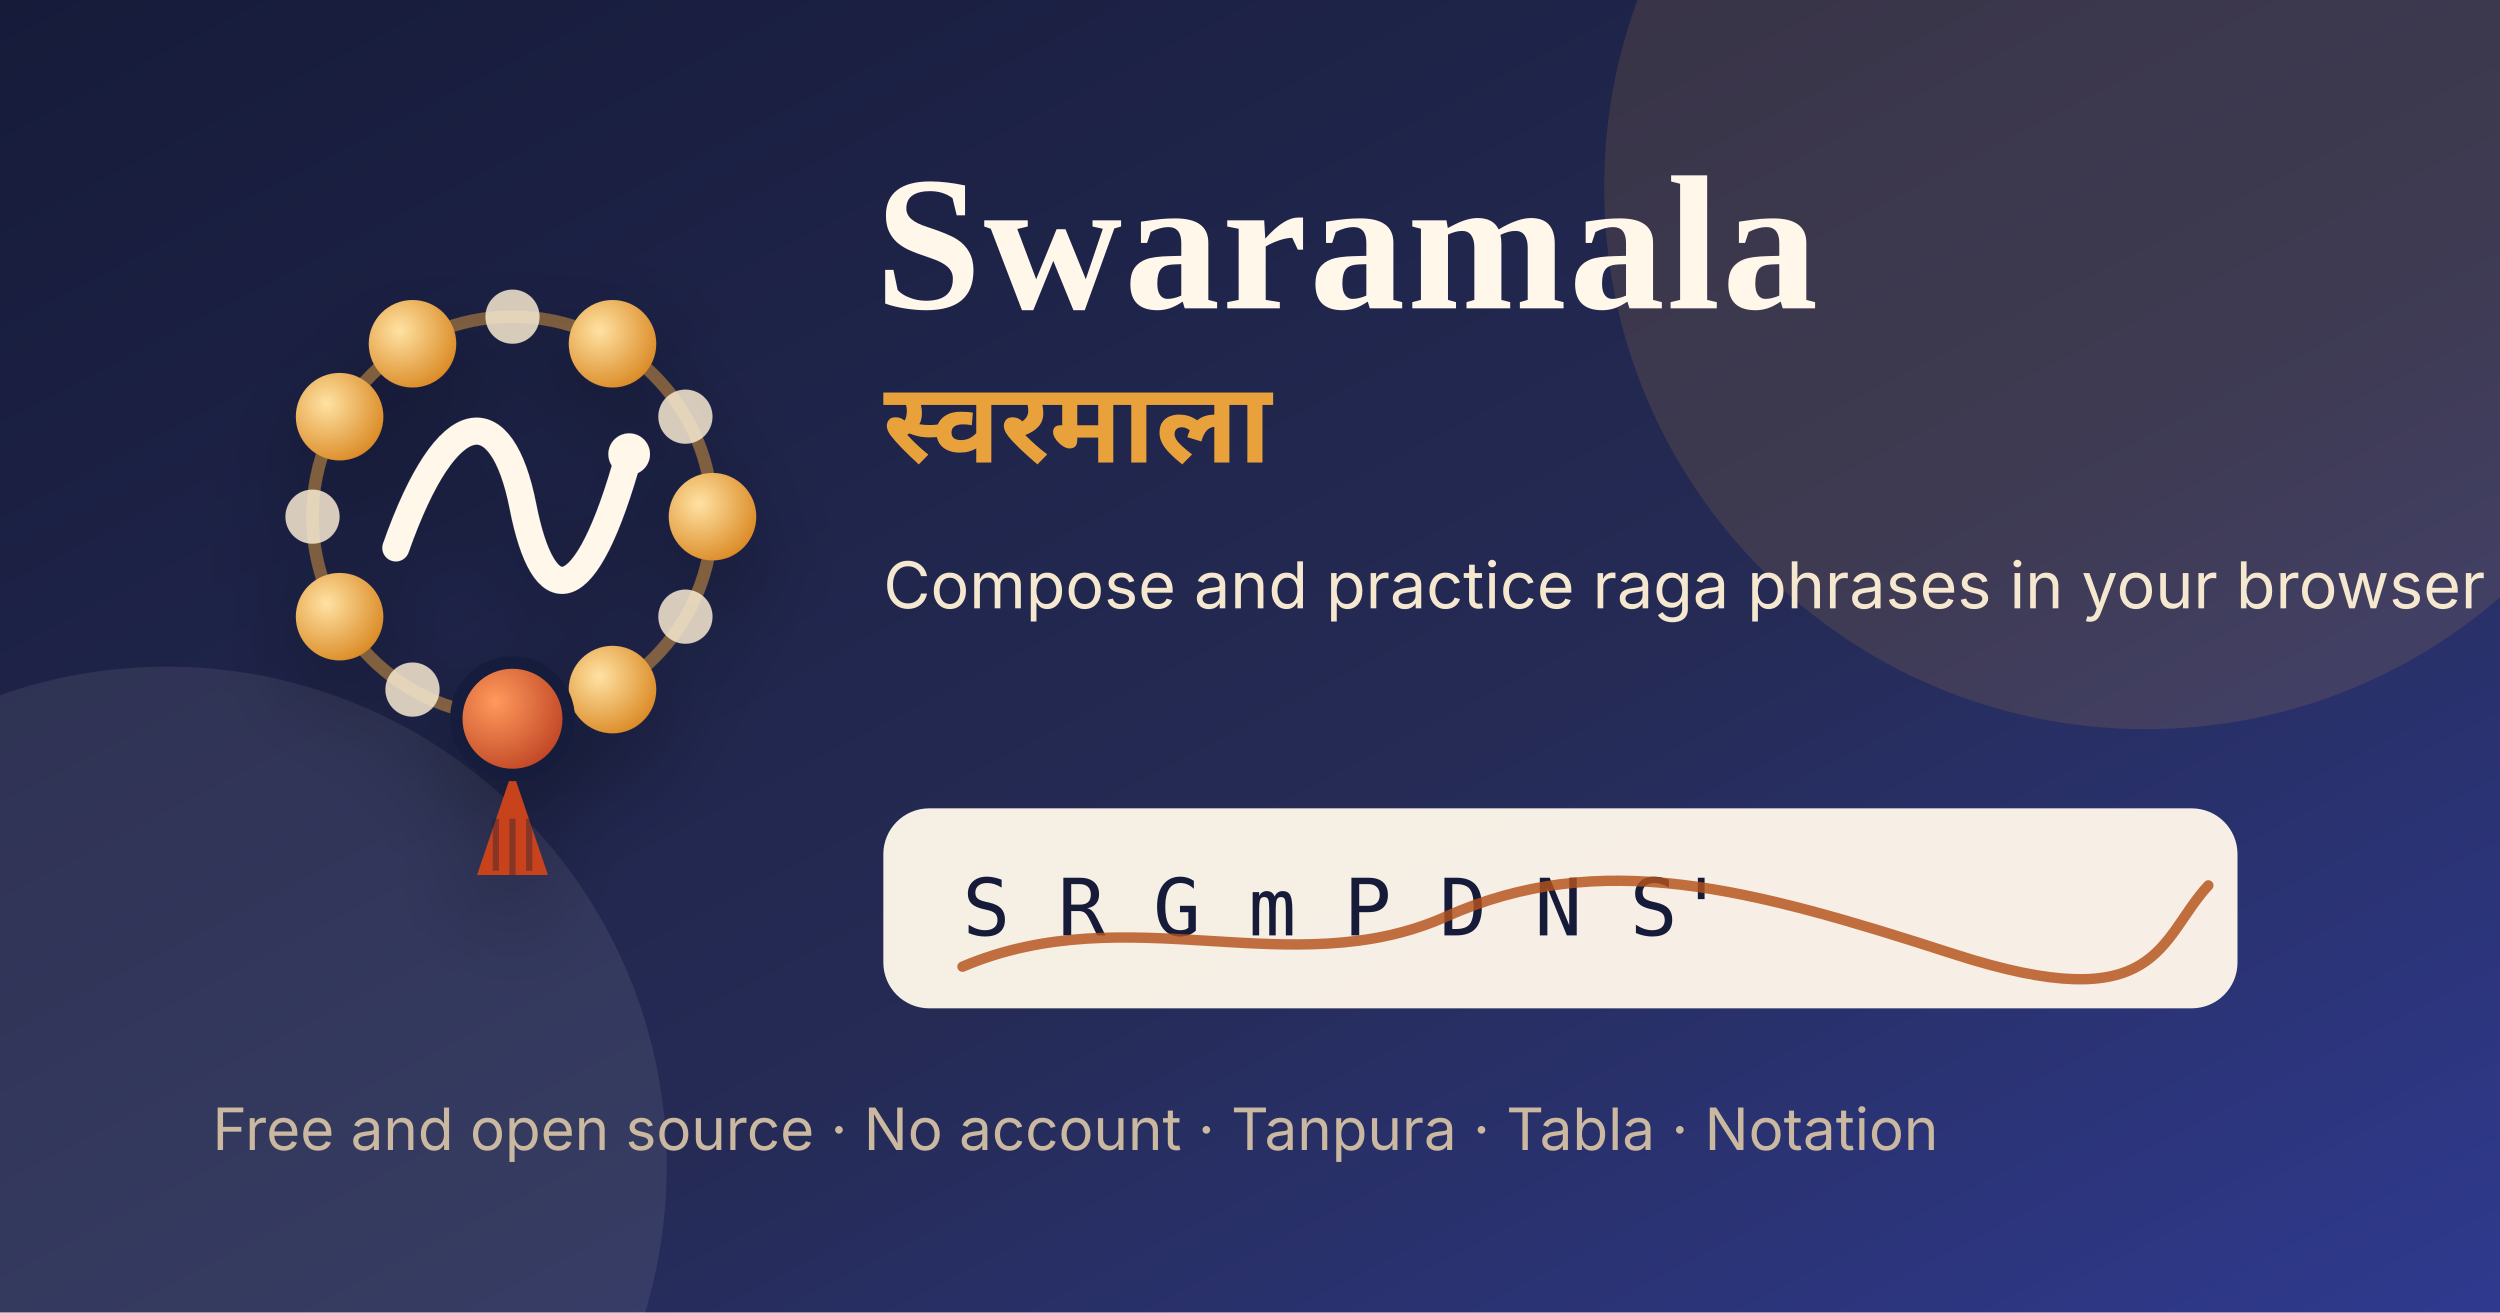
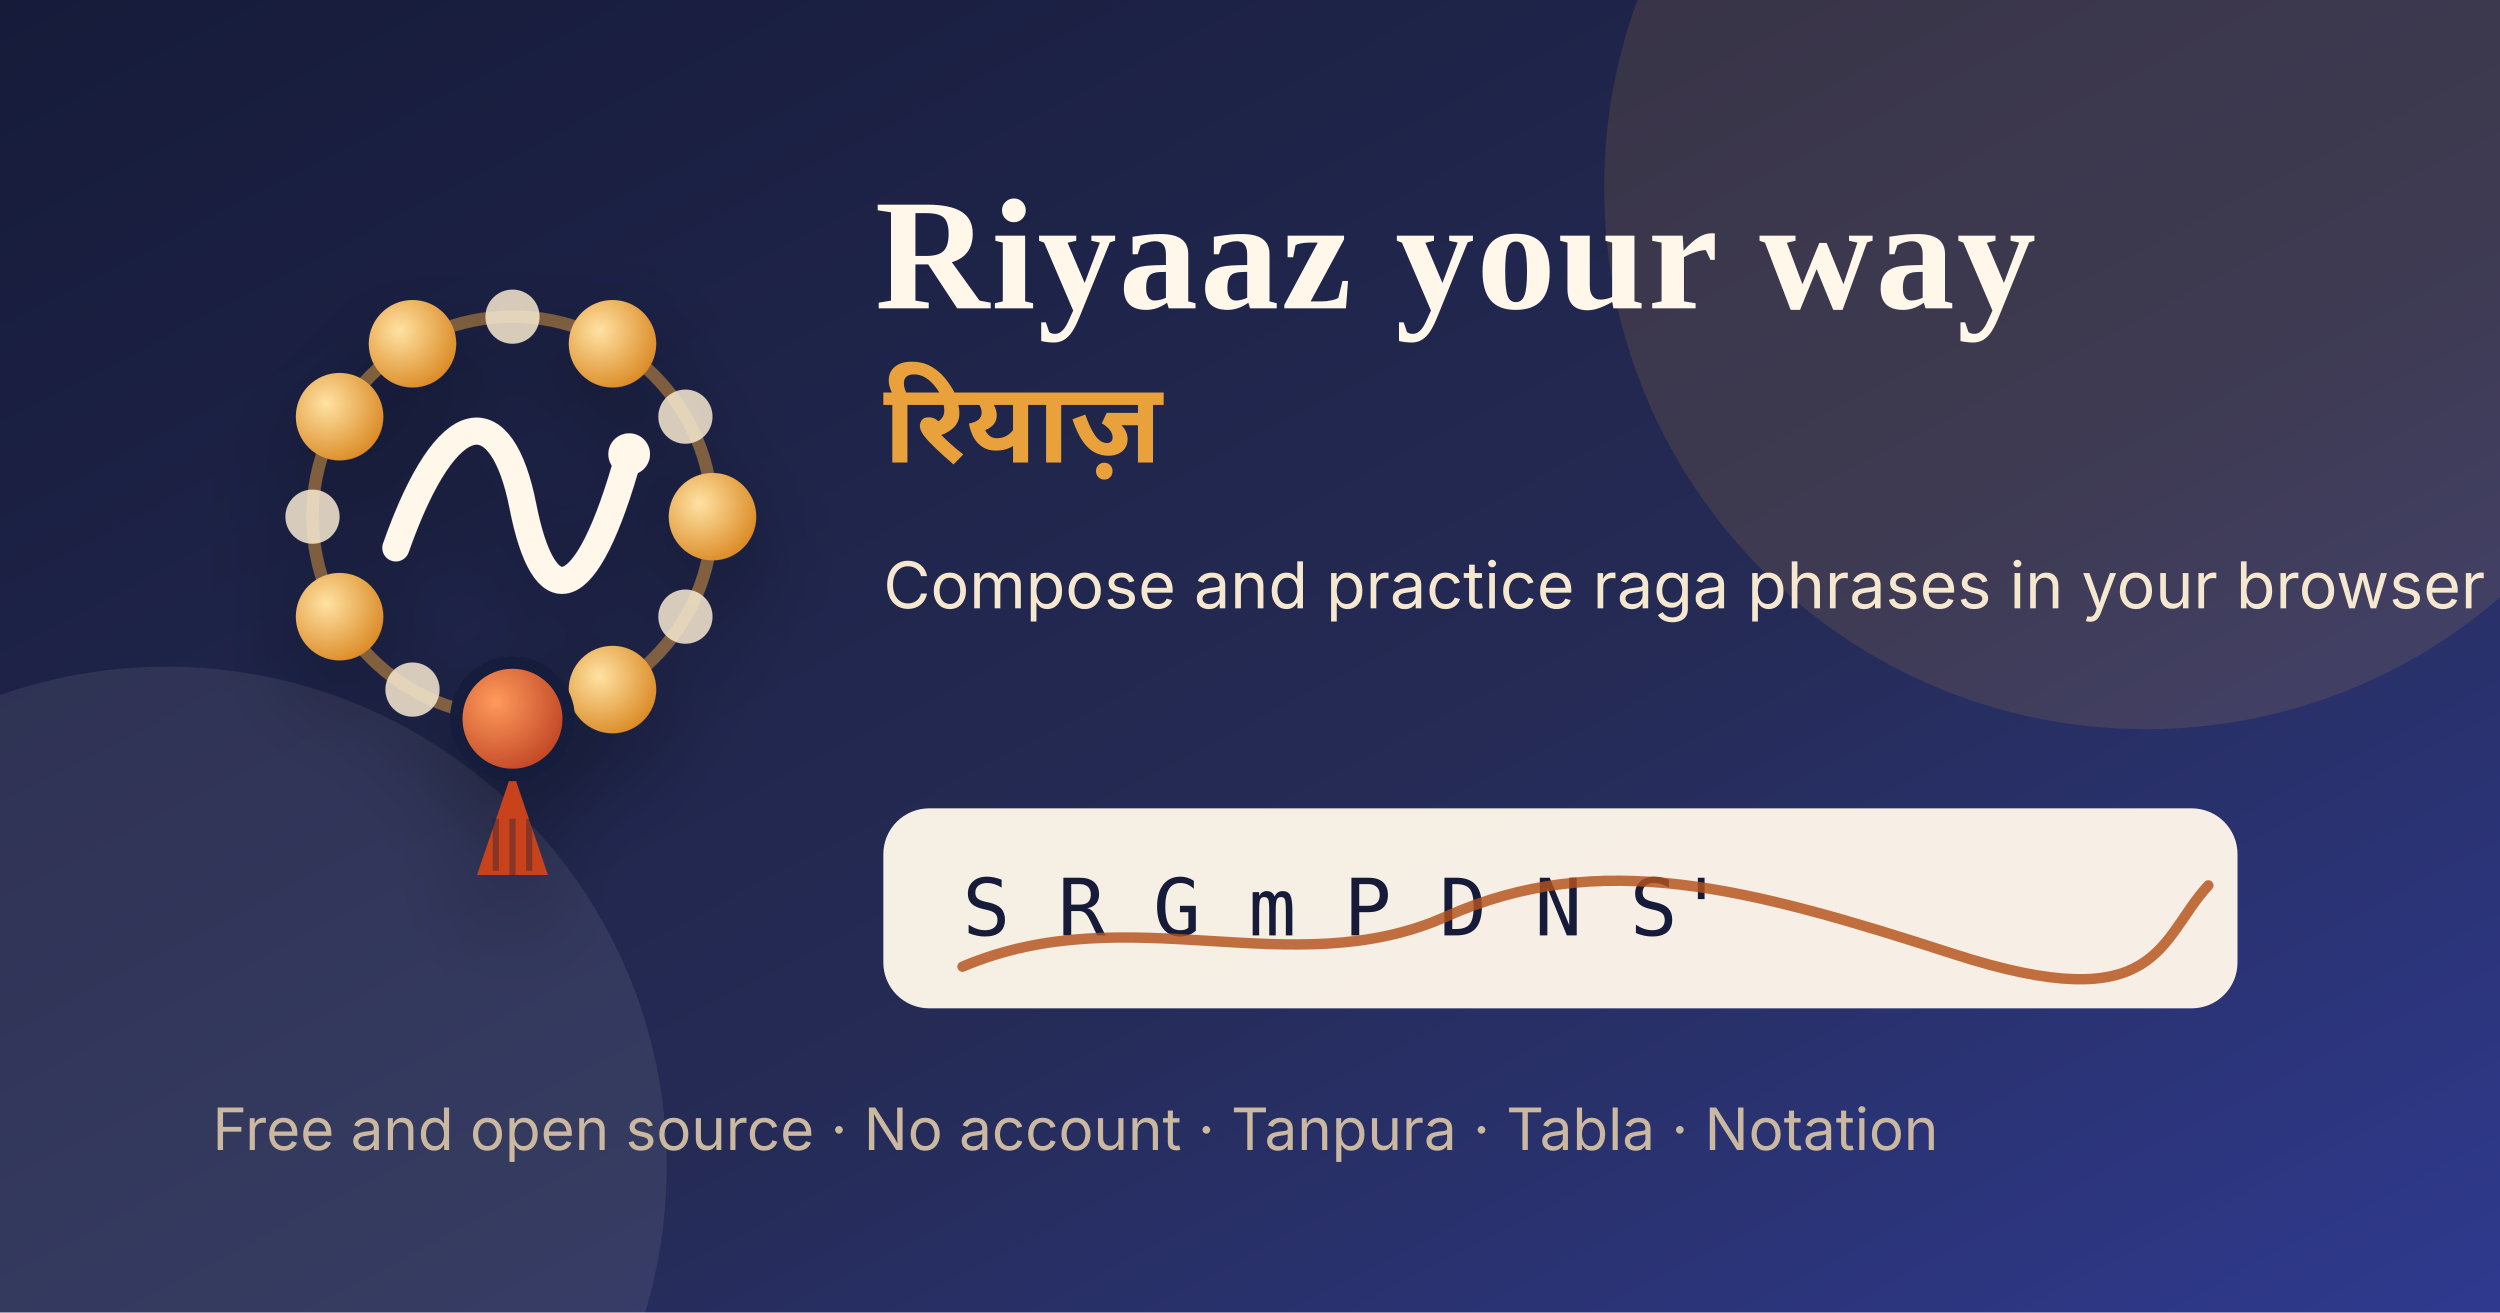
<svg xmlns="http://www.w3.org/2000/svg" width="1200" height="630" viewBox="0 0 1200 630" role="img" aria-labelledby="title desc">
  <defs>
    <radialGradient id="gold" cx="35%" cy="35%" r="75%">
      <stop offset="0" stop-color="#ffe2a3" />
      <stop offset="1" stop-color="#d9861f" />
    </radialGradient>
    <radialGradient id="sa" cx="35%" cy="35%" r="80%">
      <stop offset="0" stop-color="#ff9a5c" />
      <stop offset="1" stop-color="#b5361b" />
    </radialGradient>
    <linearGradient id="bg" x1="0" x2="1" y1="0" y2="1">
      <stop offset="0" stop-color="#161b3a" />
      <stop offset="0.58" stop-color="#252b55" />
      <stop offset="1" stop-color="#2f3a8f" />
    </linearGradient>
    <filter id="shadow" x="-20%" y="-20%" width="140%" height="140%">
      <feDropShadow dx="0" dy="18" stdDeviation="22" flood-color="#120b06" flood-opacity="0.35" />
    </filter>
  </defs>
  <rect width="1200" height="630" fill="url(#bg)" />
  <circle cx="1030" cy="90" r="260" fill="#e9a23b" opacity="0.13" />
  <circle cx="80" cy="560" r="240" fill="#faf7f2" opacity="0.08" />
  <g transform="translate(96 110)" filter="url(#shadow)">
    <circle cx="150" cy="138" r="96" fill="none" stroke="#e9a23b" stroke-opacity=".45" stroke-width="6" />
    <circle cx="102" cy="221" r="13" fill="#f6e7cf" opacity=".85" />
    <circle cx="67" cy="186" r="21" fill="url(#gold)" />
    <circle cx="54" cy="138" r="13" fill="#f6e7cf" opacity=".85" />
    <circle cx="67" cy="90" r="21" fill="url(#gold)" />
    <circle cx="102" cy="55" r="21" fill="url(#gold)" />
    <circle cx="150" cy="42" r="13" fill="#f6e7cf" opacity=".85" />
    <circle cx="198" cy="55" r="21" fill="url(#gold)" />
    <circle cx="233" cy="90" r="13" fill="#f6e7cf" opacity=".85" />
    <circle cx="246" cy="138" r="21" fill="url(#gold)" />
    <circle cx="233" cy="186" r="13" fill="#f6e7cf" opacity=".85" />
    <circle cx="198" cy="221" r="21" fill="url(#gold)" />
    <path d="M94 153 C 119 82, 145 82, 155 133 S 185 184, 206 108" fill="none" stroke="#fff7ea" stroke-width="13" stroke-linecap="round" />
    <circle cx="206" cy="108" r="10" fill="#fff7ea" />
    <path d="M150 260 l-17 50 h34 z" fill="#c8431b" />
    <path d="M142 283 v25 M150 283 v27 M158 283 v25" stroke="#161b3a" stroke-opacity=".35" stroke-width="3" />
    <circle cx="150" cy="235" r="27" fill="url(#sa)" stroke="#161b3a" stroke-width="6" />
  </g>
  <g transform="translate(420 148)">
-     <text x="0" y="0" fill="#fff7ea" font-family="Georgia, 'Times New Roman', serif" font-size="92" font-weight="700" letter-spacing="1">Swaramala</text>
-     <text x="4" y="74" fill="#e9a23b" font-family="'Kohinoor Devanagari', 'Noto Sans Devanagari', 'Devanagari Sangam MN', sans-serif" font-size="54" font-weight="650">स्वरमाला</text>
+     <text x="0" y="0" fill="#fff7ea" font-family="Georgia, 'Times New Roman', serif" font-size="76" font-weight="700" letter-spacing="1">Riyaaz your way</text>
+     <text x="4" y="74" fill="#e9a23b" font-family="'Kohinoor Devanagari', 'Noto Sans Devanagari', 'Devanagari Sangam MN', sans-serif" font-size="54" font-weight="650">रियाज़</text>
    <text x="4" y="144" fill="#f6e7cf" font-family="system-ui, -apple-system, 'Segoe UI', sans-serif" font-size="31">Compose and practice raga phrases in your browser</text>
  </g>
  <g transform="translate(424 388)">
    <rect x="0" y="0" width="650" height="96" rx="22" fill="#fff7ea" opacity="0.96" />
    <text x="38" y="61" fill="#161b3a" font-family="'SF Mono', Menlo, ui-monospace, monospace" font-size="38">S R G m P D N S'</text>
    <path d="M38 76 C 118 42, 196 85, 270 52 S 415 38, 514 70 S 612 63, 636 37" fill="none" stroke="#b5521b" stroke-width="5" stroke-linecap="round" opacity="0.82" />
  </g>
  <text x="102" y="552" fill="#cbb8a0" font-family="system-ui, -apple-system, 'Segoe UI', sans-serif" font-size="28">Free and open source · No account · Tanpura · Tabla · Notation</text>
</svg>
